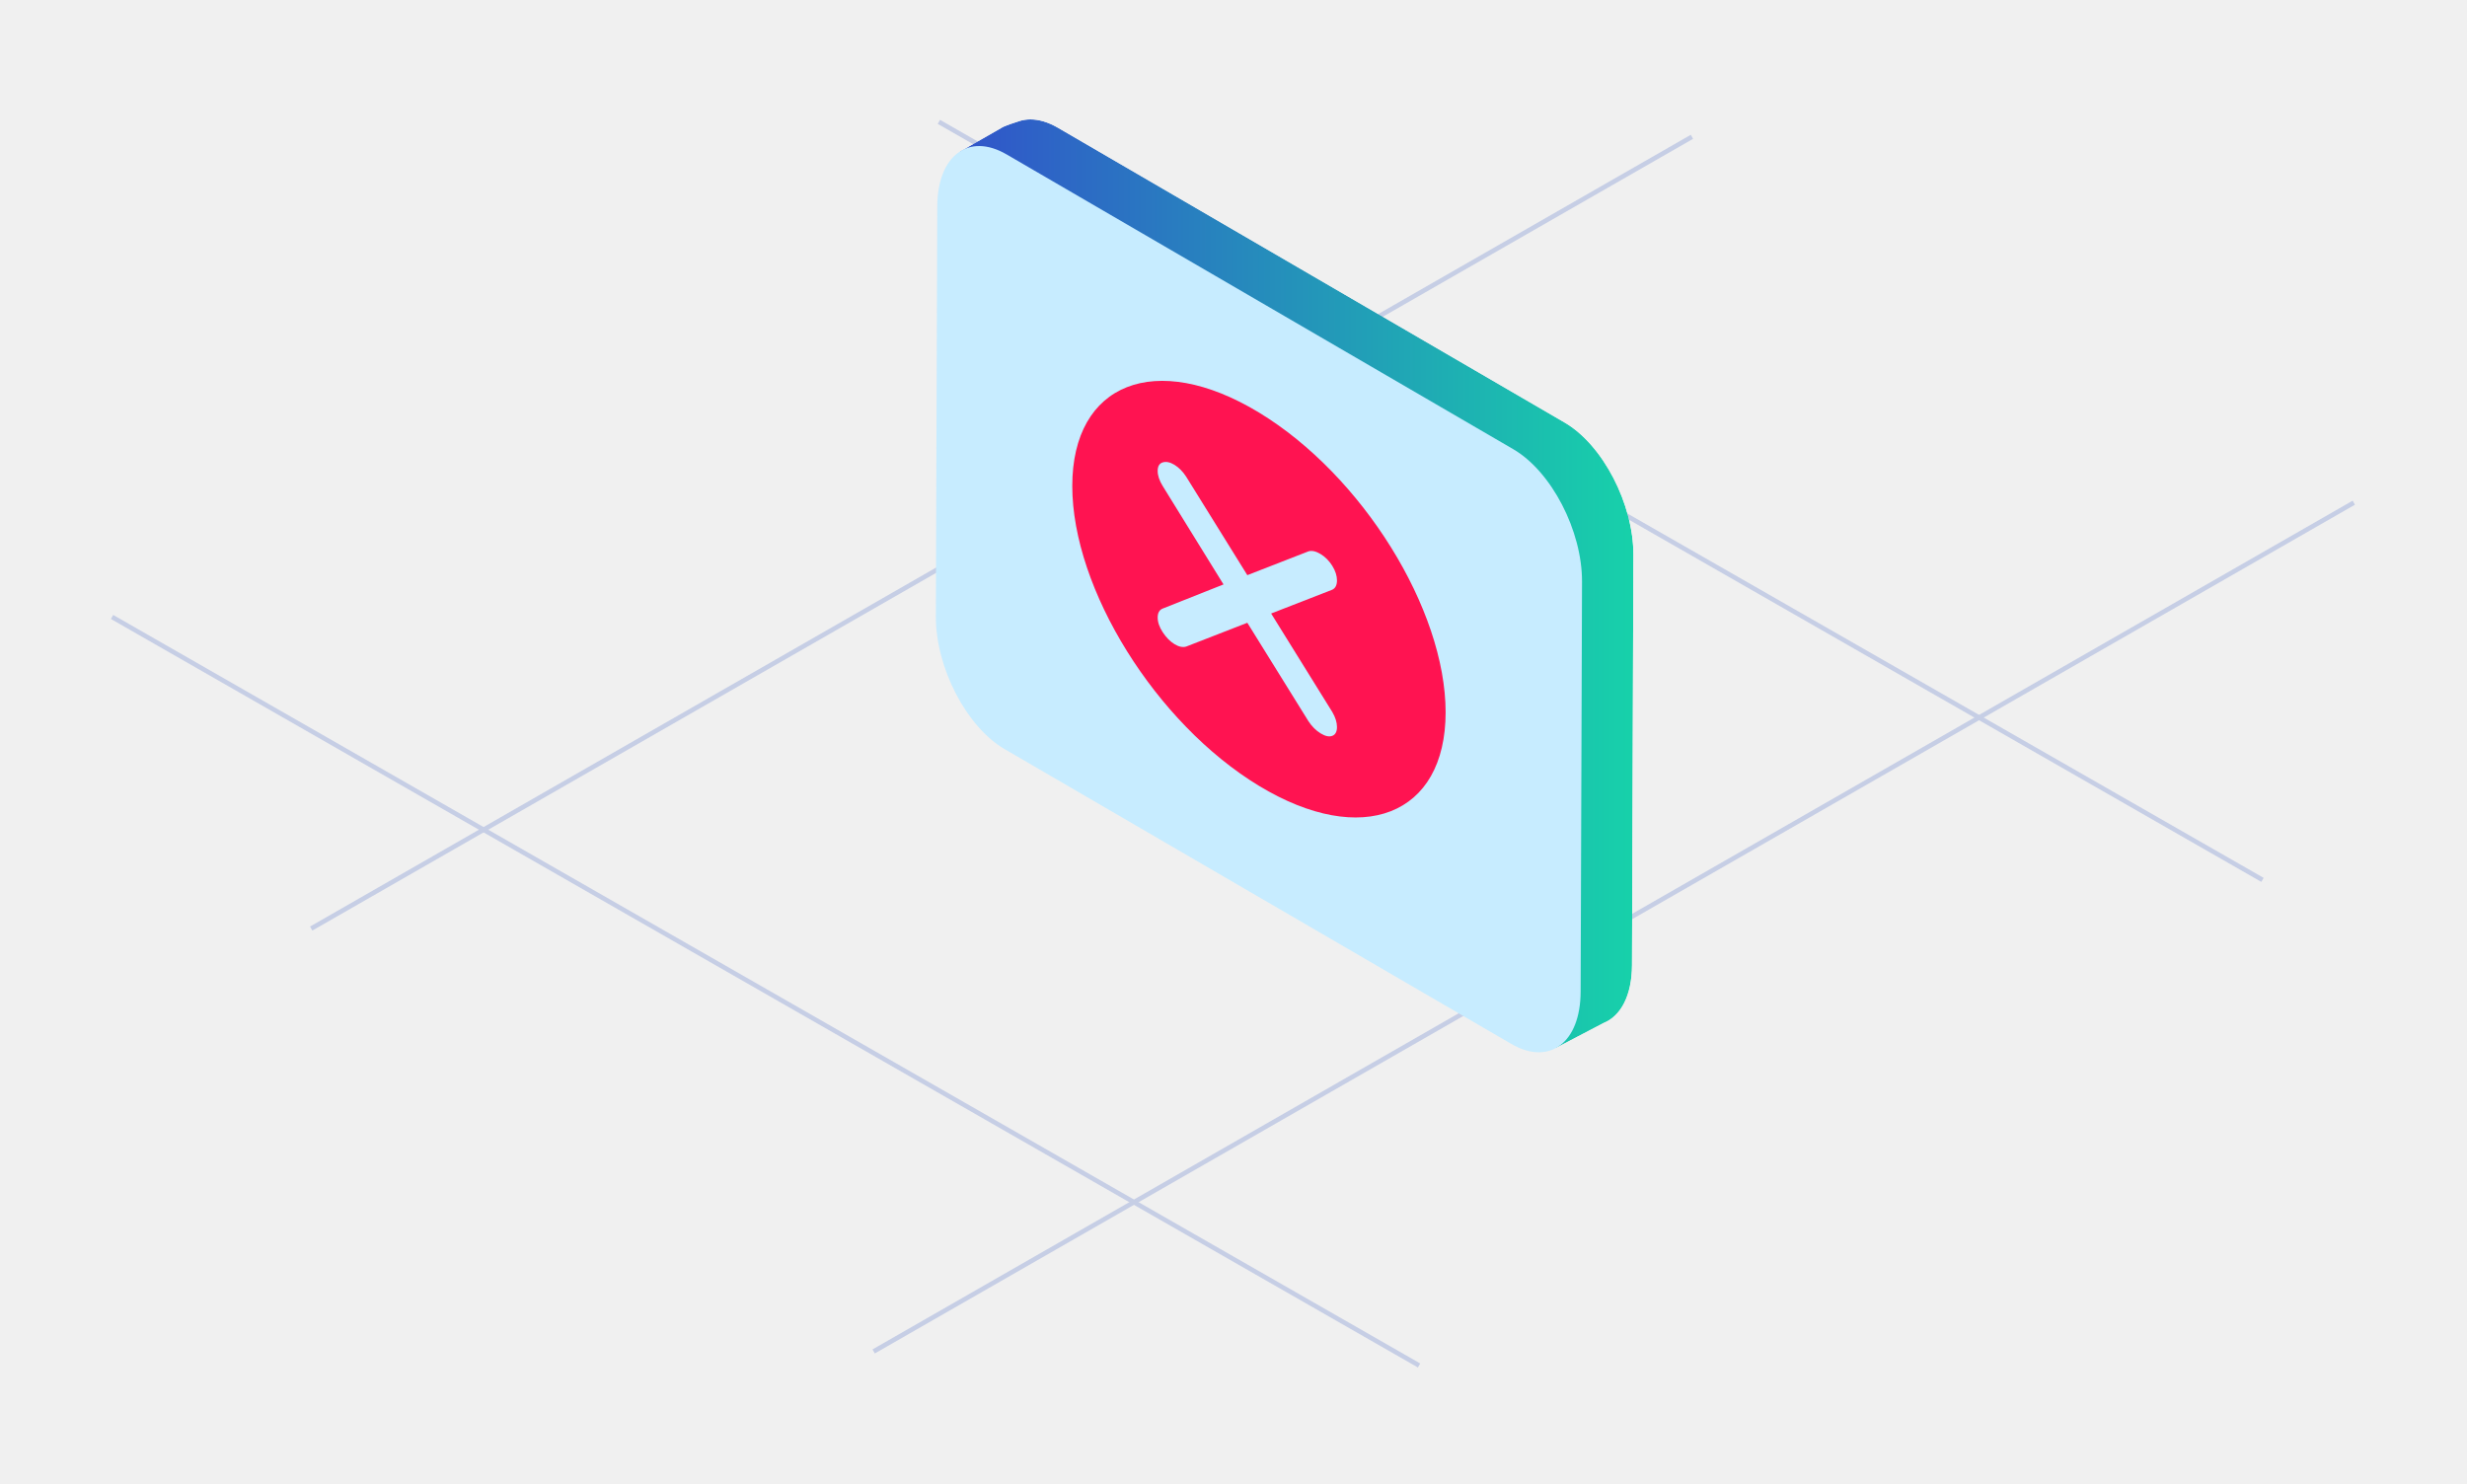
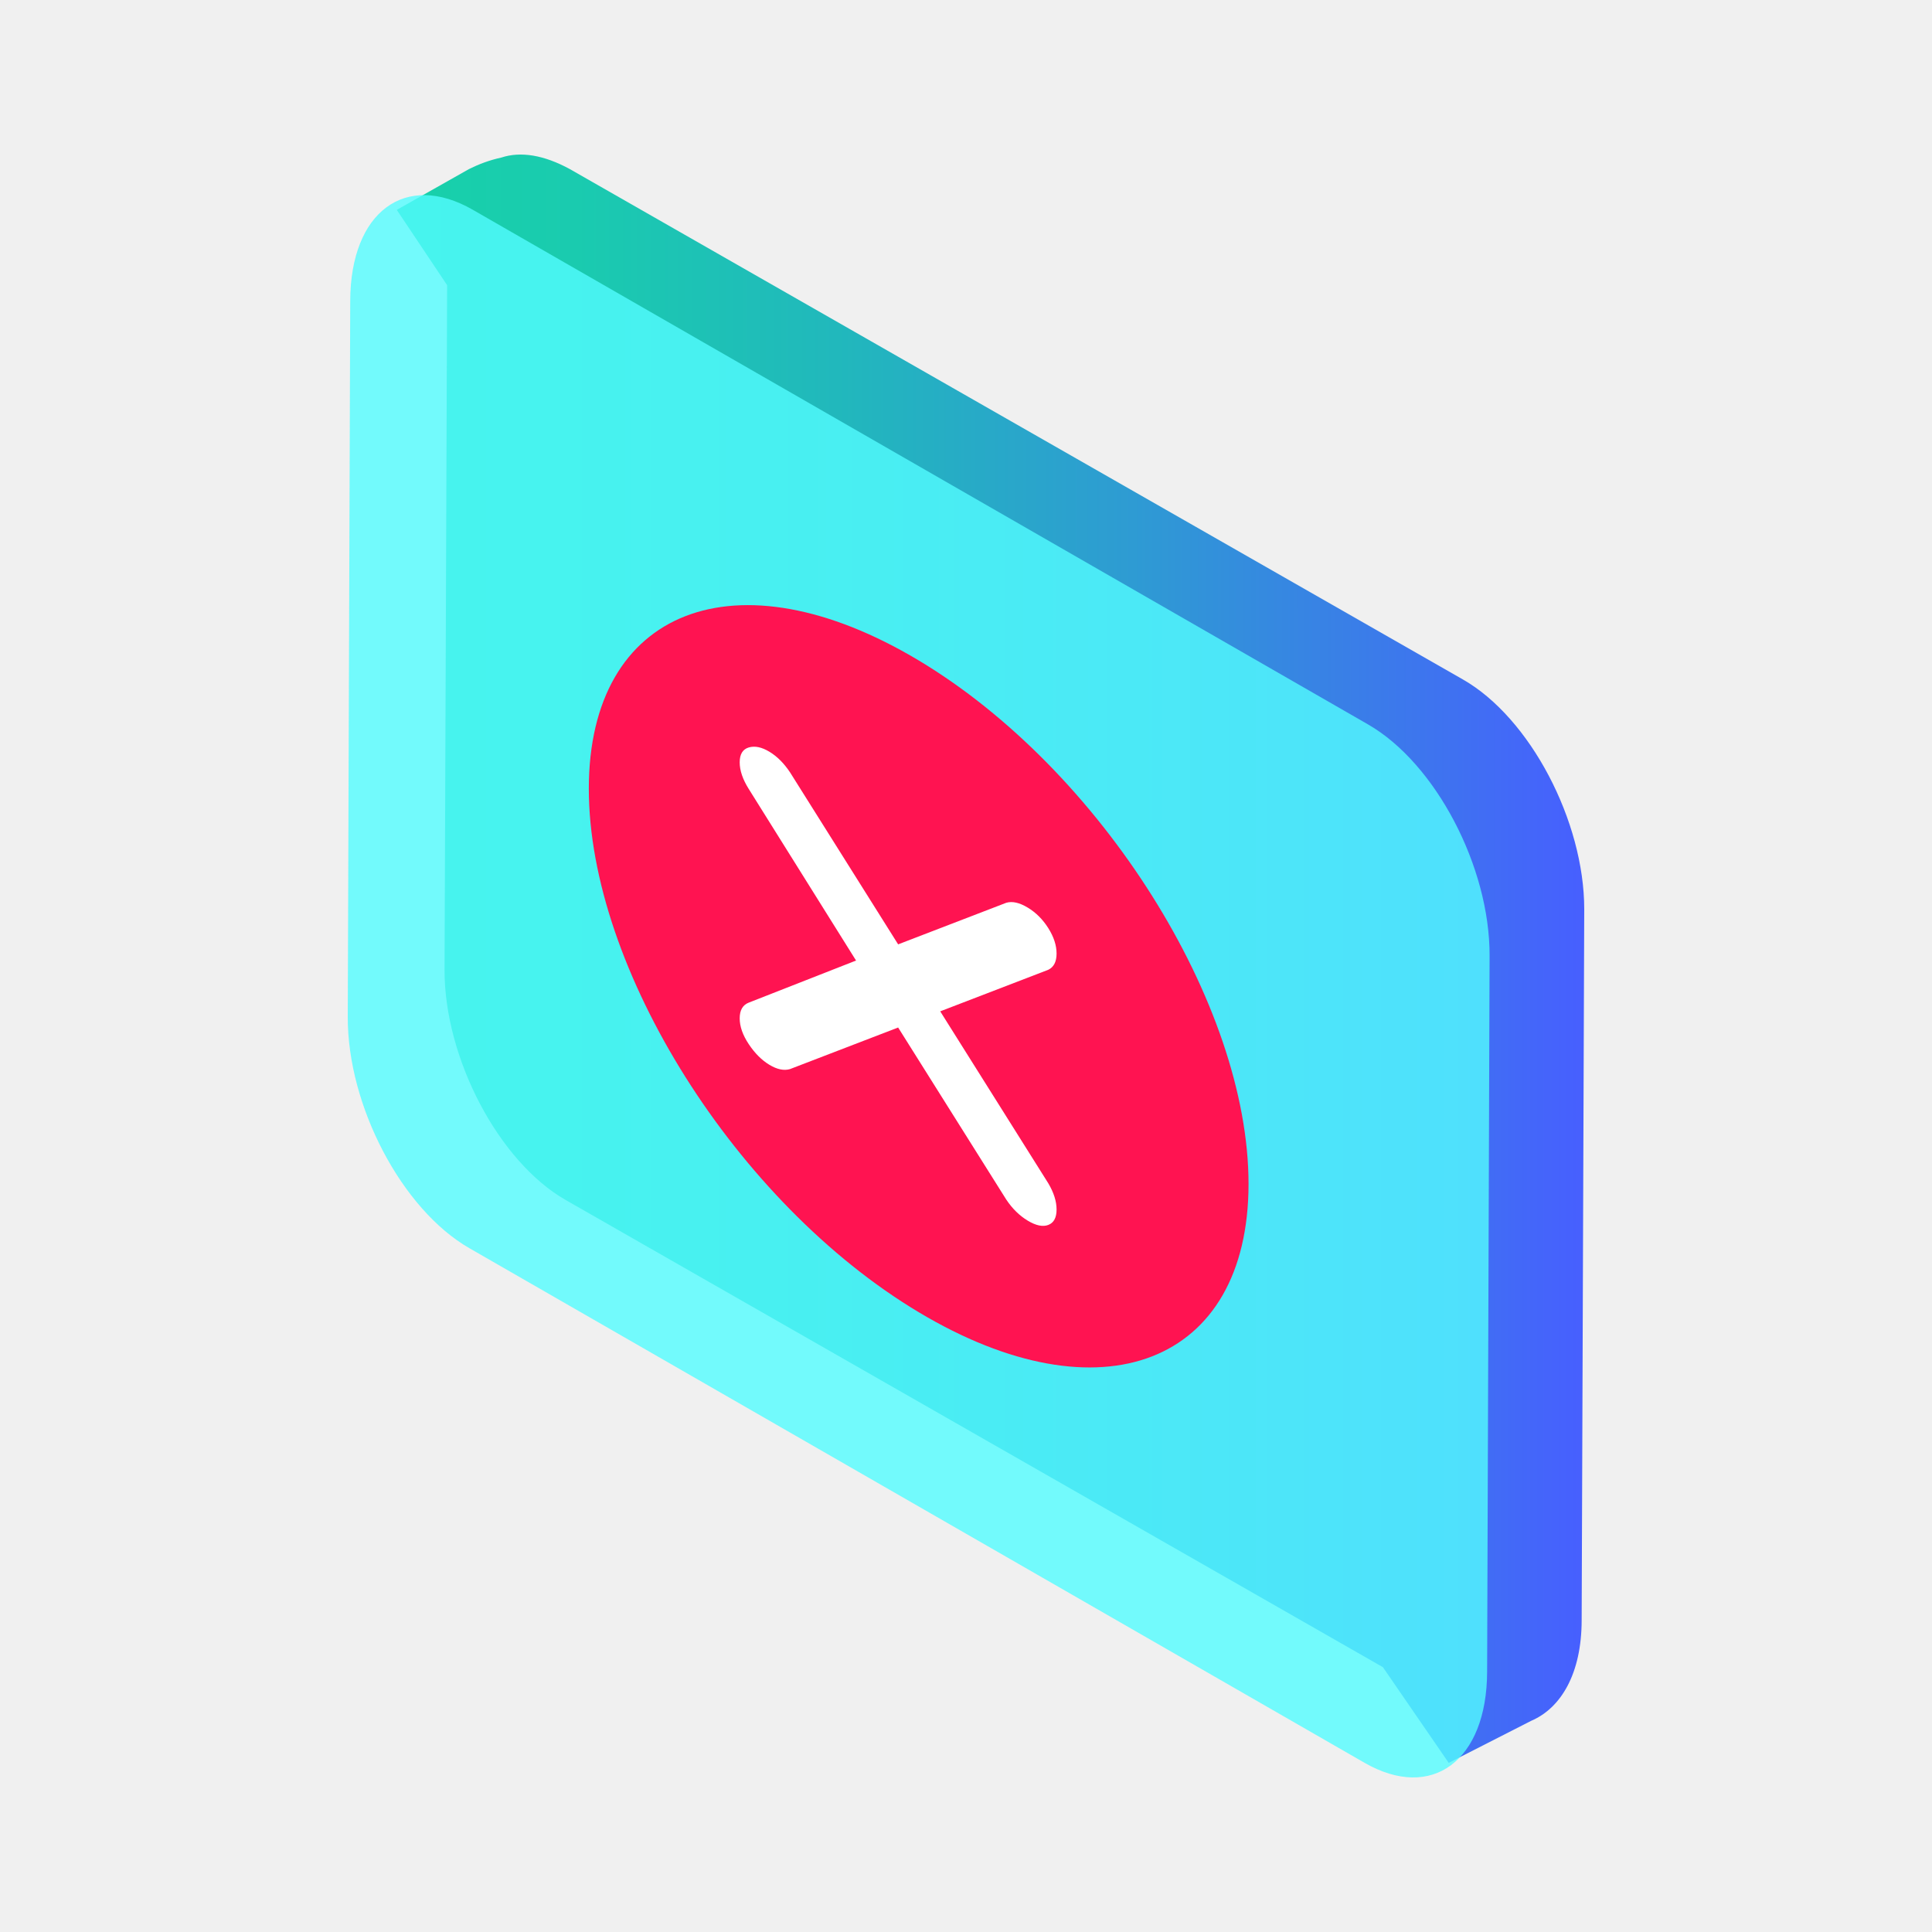
- <svg xmlns="http://www.w3.org/2000/svg" xmlns:xlink="http://www.w3.org/1999/xlink" width="266px" height="160px" viewBox="0 0 266 160" version="1.1">
+ <svg xmlns="http://www.w3.org/2000/svg" width="200" height="200" viewBox="0 0 200 200" fill="none">
+   <path d="M41.075 21.726L48.557 17.498C49.626 16.97 50.695 16.574 51.898 16.31C53.902 15.649 56.307 16.045 58.979 17.498L151.44 70.338C158.388 74.302 164 85.002 164 94.117L163.733 167.696C163.733 173.245 161.595 176.811 158.522 178.132L149.97 182.492L143.156 172.584L58.578 124.235C51.631 120.272 46.019 109.572 46.019 100.457L46.286 29.52L41.075 21.726Z" fill="url(#paint0_linear_17_4115)" />
+   <path opacity="0.8" fill-rule="evenodd" clip-rule="evenodd" d="M36.255 31.133C36.287 21.921 41.971 17.706 48.95 21.719L141.622 74.993C148.601 79.006 154.233 89.726 154.202 98.938L153.947 173.068C153.915 182.279 148.232 186.494 141.253 182.482L48.581 129.207C41.602 125.194 35.969 114.475 36 105.263L36.255 31.133Z" fill="#52FCFF" />
+   <path fill-rule="evenodd" clip-rule="evenodd" d="M95.101 68.365C113.96 79.663 129.247 103.924 129.248 122.554C129.248 141.186 113.96 147.132 95.101 135.836C76.243 124.539 60.954 100.277 60.954 81.646C60.954 63.015 76.243 57.069 95.101 68.365Z" fill="#FF1351" />
+   <path fill-rule="evenodd" clip-rule="evenodd" d="M108.522 122.499C109.091 123.462 109.376 124.366 109.376 125.209C109.376 126.053 109.091 126.584 108.522 126.803C107.952 127.023 107.241 126.874 106.386 126.359C105.532 125.843 104.792 125.116 104.165 124.174L92.975 106.368L81.783 110.671C81.157 110.856 80.446 110.709 79.648 110.228C78.85 109.746 78.14 109.036 77.513 108.094C76.887 107.154 76.573 106.262 76.573 105.418C76.573 104.574 76.887 104.032 77.513 103.791L88.618 99.435L77.513 81.679C76.887 80.683 76.573 79.762 76.573 78.918C76.573 78.074 76.887 77.56 77.513 77.376C78.14 77.19 78.85 77.339 79.648 77.819C80.446 78.3 81.157 79.012 81.783 79.952L92.975 97.76L104.165 93.456C104.792 93.271 105.532 93.437 106.386 93.952C107.241 94.467 107.952 95.178 108.522 96.084C109.091 96.99 109.376 97.866 109.376 98.709C109.376 99.553 109.091 100.113 108.522 100.389L97.331 104.693L108.522 122.499Z" fill="white" />
  <defs>
-     <path d="M6.814,0.187 L6.813,0.188 C6.435,0.309 5.175,0.701 4.851,0.938 L0.416,3.477 L3.502,8.112 L3.356,50.753 C3.338,56.248 6.658,62.644 10.771,65.038 L60.734,94.11 L64.722,100.104 L69.798,97.449 C71.652,96.713 72.866,94.501 72.876,91.206 L73.027,46.979 C73.046,41.484 69.726,35.088 65.613,32.694 L10.989,0.91 C9.934,0.295 8.927,0.004 8.015,0.004 C7.593,0.004 7.191,0.066 6.814,0.187" id="path-1" />
-     <linearGradient x1="0.001%" y1="50%" x2="100%" y2="50%" id="linearGradient-3">
-       <stop stop-color="#3154CA" offset="0%" />
-       <stop stop-color="#17D1AA" offset="100%" />
+     <linearGradient id="paint0_linear_17_4115" x1="41.075" y1="182.492" x2="164" y2="182.492" gradientUnits="userSpaceOnUse">
+       <stop stop-color="#17D1AA" />
+       <stop offset="0.15" stop-color="#1ACBAF" />
+       <stop offset="0.37" stop-color="#21B8BC" />
+       <stop offset="0.62" stop-color="#2E9BD3" />
+       <stop offset="0.89" stop-color="#3F71F1" />
+       <stop offset="1" stop-color="#475FFF" />
    </linearGradient>
  </defs>
-   <g id="invalid-url.inline" stroke="none" stroke-width="1" fill="none" fill-rule="evenodd">
-     <g id="Group-20" transform="translate(12, 12)">
-       <g id="Group-9" opacity="0.2" transform="translate(0, 1.041286)" stroke="#1D45BA" stroke-width="0.5">
-         <path d="M82.201,132.689 L241.794,41.166" id="Stroke-1" />
-         <path d="M21.555,87.088 L170.43,1.711" id="Stroke-3" />
-         <path d="M89.233,0.1 L231.949,81.84" id="Stroke-5" />
-         <path d="M0.082,53.486 L141.009,134.203" id="Stroke-7" />
-       </g>
-       <g id="Group-12" transform="translate(91.09223, 0.871383)">
-         <mask id="mask-2" fill="white">
-           <use xlink:href="#path-1" />
-         </mask>
-         <g id="Clip-11" />
-         <path d="M6.814,0.187 L6.813,0.188 C6.435,0.309 5.175,0.701 4.851,0.938 L0.416,3.477 L3.502,8.112 L3.356,50.753 C3.338,56.248 6.658,62.644 10.771,65.038 L60.734,94.11 L64.722,100.104 L69.798,97.449 C71.652,96.713 72.866,94.501 72.876,91.206 L73.027,46.979 C73.046,41.484 69.726,35.088 65.613,32.694 L10.989,0.91 C9.934,0.295 8.927,0.004 8.015,0.004 C7.593,0.004 7.191,0.066 6.814,0.187" id="Fill-10" fill="url(#linearGradient-3)" mask="url(#mask-2)" />
-       </g>
-       <g id="Group-19" transform="translate(88.47087, 3.492743)">
-         <path d="M0.588,6.777 C0.607,1.282 3.957,-1.233 8.071,1.161 L62.694,32.945 C66.807,35.339 70.127,41.735 70.108,47.231 L69.958,91.457 C69.939,96.953 66.59,99.467 62.476,97.074 L7.853,65.289 C3.739,62.895 0.419,56.5 0.438,51.004 L0.588,6.777 Z" id="Fill-13" fill="#C7ECFF" />
-         <path d="M35.273,28.99 C46.389,35.731 55.4,50.205 55.4,61.32 C55.4,72.436 46.389,75.984 35.273,69.244 C24.158,62.505 15.146,48.029 15.146,36.914 C15.146,25.798 24.158,22.251 35.273,28.99" id="Fill-15" fill="#FF1351" />
-         <path d="M43.184,61.288 C43.519,61.862 43.687,62.401 43.687,62.904 C43.687,63.408 43.519,63.725 43.184,63.855 C42.848,63.986 42.429,63.898 41.925,63.591 C41.422,63.283 40.985,62.849 40.615,62.287 L34.02,51.663 L27.423,54.231 C27.055,54.341 26.635,54.253 26.165,53.966 C25.695,53.679 25.276,53.255 24.906,52.694 C24.537,52.133 24.353,51.6 24.353,51.097 C24.353,50.593 24.537,50.27 24.906,50.126 L31.452,47.528 L24.906,36.934 C24.537,36.34 24.353,35.79 24.353,35.286 C24.353,34.783 24.537,34.476 24.906,34.366 C25.276,34.256 25.695,34.345 26.165,34.631 C26.635,34.918 27.055,35.343 27.423,35.904 L34.02,46.528 L40.615,43.96 C40.985,43.85 41.422,43.949 41.925,44.256 C42.429,44.563 42.848,44.987 43.184,45.528 C43.519,46.069 43.687,46.591 43.687,47.094 C43.687,47.598 43.519,47.932 43.184,48.096 L36.588,50.664 L43.184,61.288 Z" id="Fill-17" fill="#C7ECFF" />
-       </g>
-     </g>
-   </g>
</svg>
